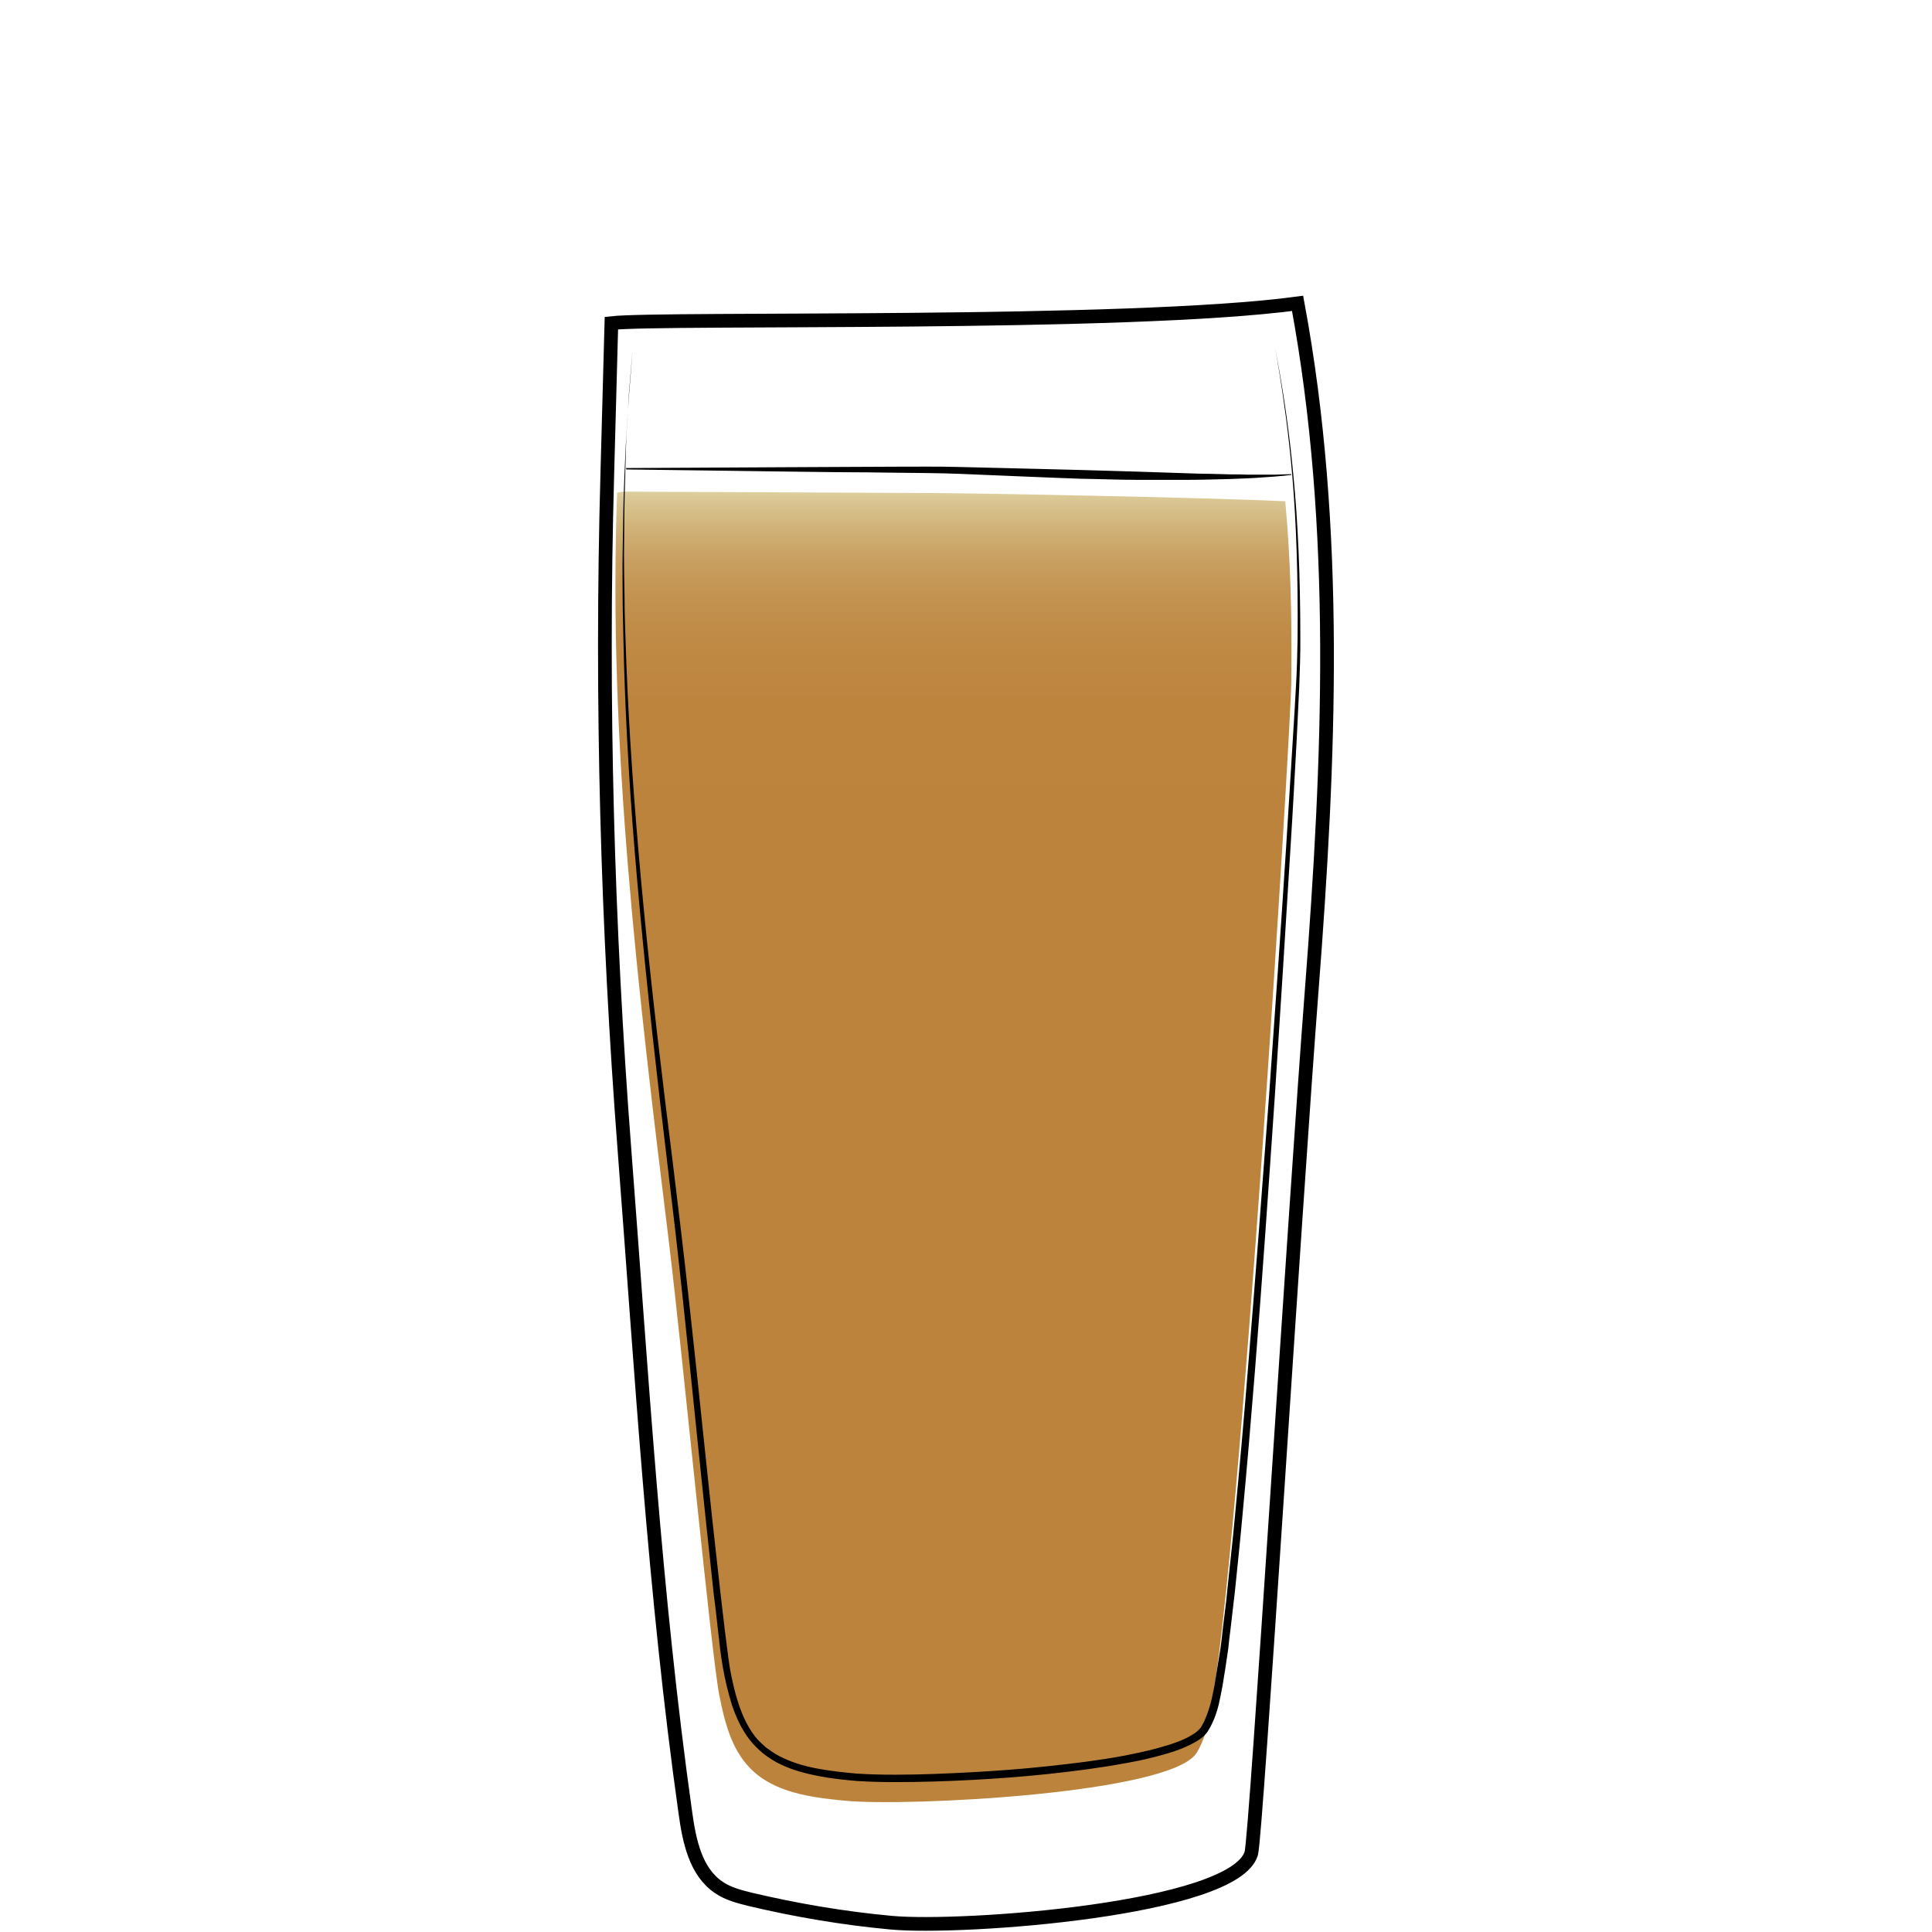
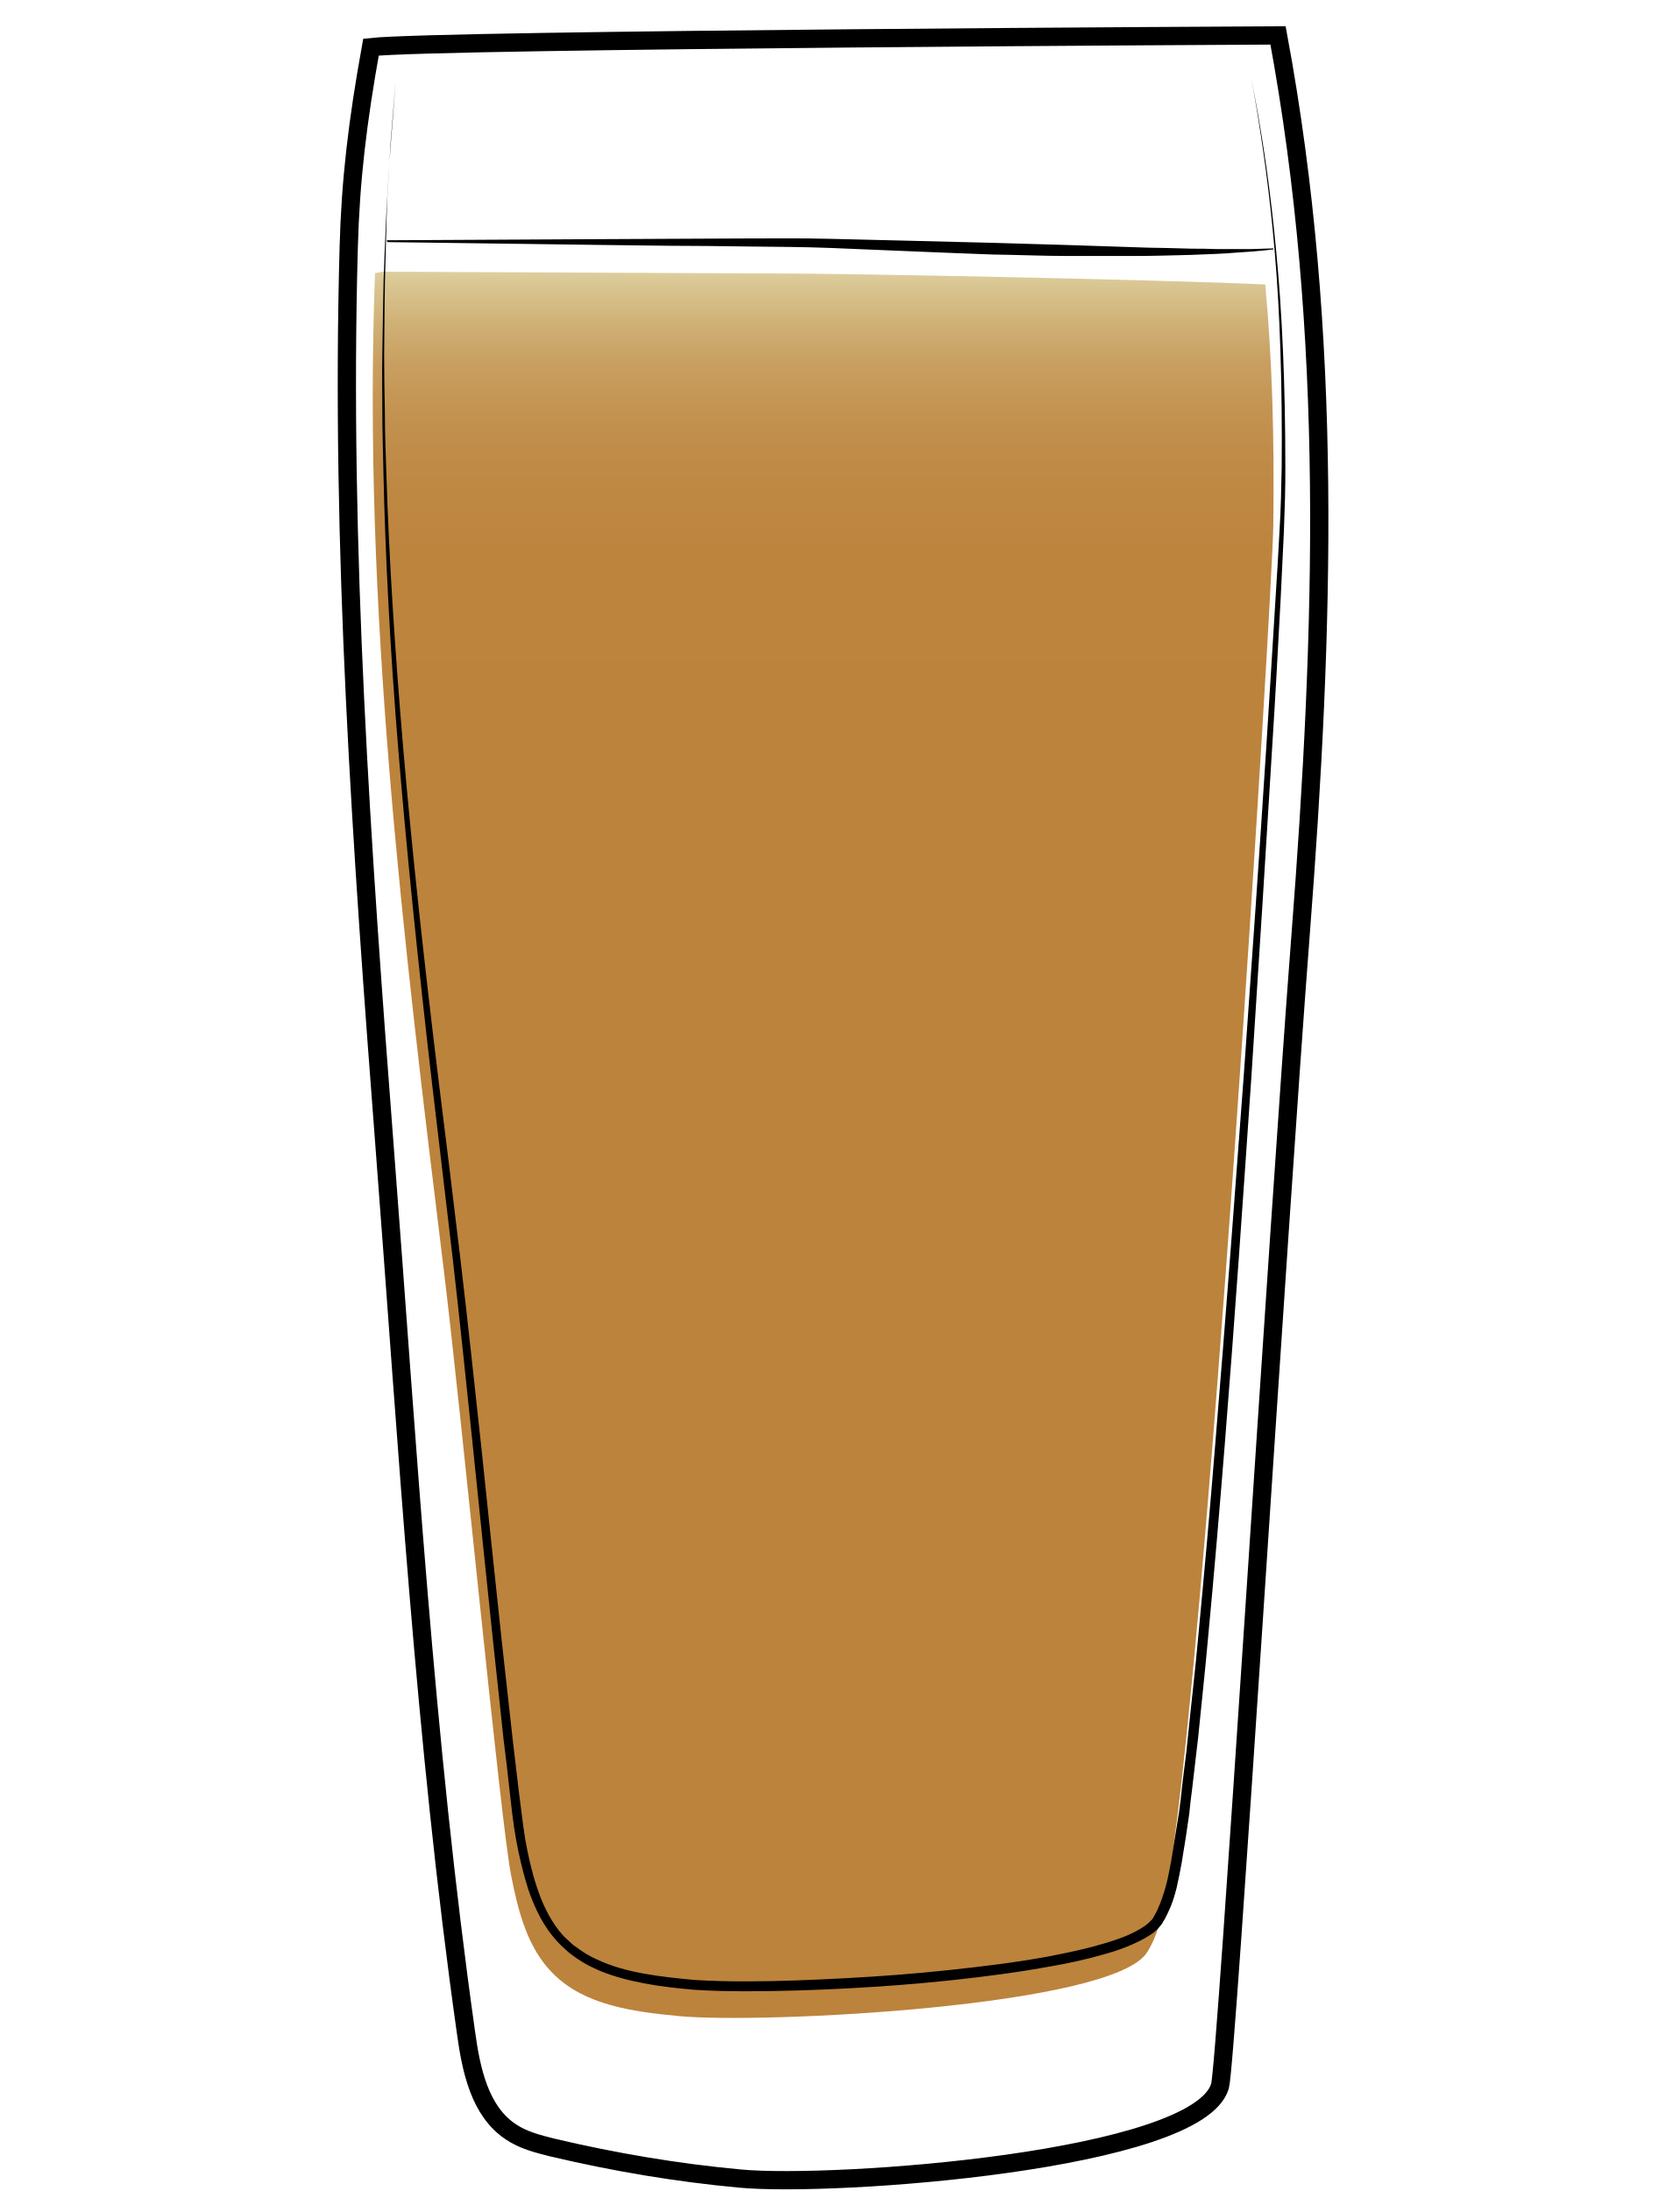
- <svg xmlns="http://www.w3.org/2000/svg" id="Layer_1" viewBox="0 0 705 705">
-   <style>.st0,.st1{fill:none}.st1{stroke:#000;stroke-width:5;stroke-miterlimit:10}.st2{opacity:.9;fill:url(#SVGID_1_);enable-background:new}.st3{fill:url(#SVGID_2_)}</style>
-   <path class="st0" d="M122.5 0h460v705h-460V0z" />
-   <path class="st1" d="M6711.1-565.6c.3 38.5.2 82.4-5.7 120.5-2.3 14.7-3.7 31.7-10.6 44.9-9.4 17.9-18.6 35.9-34 49.5-5.5 4.9-11.5 9.2-17.9 12.8-4.2 2.3-15.3 5.1-15.9 10.8-.4 3.6 3.8 5.7 6.9 7.6 6.9 4.3 10.9 12.3 11.6 20.4 1.5 15.4-5.6 30.7-18.9 38.8-.8.5-1.6 1-1.9 1.8-.7 2.1 2.1 3.4 4.2 3.8 12.1 2.1 24 5 35.7 8.7 7.7 2.4 24.3 10.6 12 18.5-7.7 4.9-17 6.2-26 7.3-24.7 3.1-49.7 6.2-74.5 3.9-5.6-.5-11.2-1.4-16.8-2.2l-22.5-3.3c-5.3-.8-11.8-2.7-12.7-7.9-1.7-10.2 16.6-15.1 23.6-17.2 4.9-1.5 36.5-4.6 35.6-9.3-.5-2.4-2.8-3.9-4.8-5.4-8.9-6.4-15-16.4-16.6-27.2-1.6-10.8 1.3-22.2 7.9-30.9 2.2-2.9 4.9-6 4.4-9.6-.2-1.5-1-2.9-2-4.1-5.1-6.7-15.9-9.5-22.8-14.7-7.9-6-15.2-12.8-21.6-20.4-12.5-14.5-22.1-31.5-27.6-49.9-5.2-17.2-6.9-35.3-8.2-53.2-2.3-31-3.6-62-3.8-93.1 20.2-2.4 42-1.8 62.4-1.4 52.8 1.1 160.5-1.6 160.5.5z" />
-   <path d="M6584.5-250.7v1.9c0 .6.1 1.3.6 1.9.4.6 1.2.8 2.2.8 2.1-.1 4.5-.2 7.1-.2 1.3 0 2.7-.1 4-.1 1.4-.1 2.8-.1 4.1-.2 1.4-.1 2.8-.1 4.1-.2 1.4-.1 2.7-.1 4-.2 2.6-.1 5-.2 7.1-.3 2-.1 3.7-.6 4.6-1.3.4-.4.7-.8.8-1.1.1-.3.2-.5.2-.5v.5c-.1.3-.2.8-.6 1.3s-1.1 1-1.9 1.4-1.8.7-2.8.8c-2.1.4-4.5.7-7.1.9-1.3.1-2.7.3-4 .4-1.4.1-2.8.2-4.2.2-1.4 0-2.8.1-4.2.1h-4.1c-2.6-.1-5.1-.2-7.2-.4-.5-.1-1.1-.1-1.6-.4-.5-.3-.9-.7-1.1-1.1-.4-.9-.4-1.7-.3-2.3s.2-1.1.3-1.4c-.1-.3 0-.5 0-.5zm-.4-84.6s.6.2 1.6.5c.5.2 1.2.3 1.9.5s1.6.4 2.4.5c.9.2 1.9.3 2.9.5 1 .1 2.1.2 3.3.3 1.1.1 2.3.1 3.5.2h3.6c1.2 0 2.5 0 3.7-.1 1.2 0 2.4-.1 3.6-.1 2.3-.1 4.5-.1 6.3-.3 1.8-.2 3.2-.6 4.1-1.2.4-.3.8-.6 1-.8l.3-.3s-.1.1-.2.4c-.2.3-.4.6-.8 1-.8.8-2.3 1.6-4.2 2-.9.2-2 .4-3 .5-1.1.1-2.2.3-3.3.4l-3.6.3c-1.2.1-2.5.1-3.7.2-1.3 0-2.5 0-3.7-.1-.6 0-1.2-.1-1.8-.1-.6-.1-1.2-.1-1.8-.2-1.2-.1-2.3-.4-3.4-.6-.5-.1-1-.3-1.5-.4-.5-.2-1-.3-1.4-.4-1.8-.6-3.2-1.3-4.2-1.8-1-.6-1.6-.9-1.6-.9zM6534-233.2l.3.3c.2.2.5.4 1 .6.9.5 2.3 1 4.2 1.4 1.9.4 4.2.7 6.8 1.1 2.6.4 5.6.7 8.9 1.1 3.3.3 6.8.7 10.6 1 3.7.3 7.7.5 11.8.7 8.2.3 17 .5 25.7.6 4.4.1 8.8.1 13.1.2 4.3 0 8.5.1 12.6 0s8-.4 11.7-.8c3.7-.5 7.2-1.1 10.4-1.7 6.4-1.4 11.6-3 15.2-4.3 1.8-.7 3.2-1.2 4.2-1.6l1.5-.6s-.5.2-1.4.7c-.9.4-2.3 1.1-4.1 1.8-3.5 1.5-8.7 3.5-15.1 5.1s-14.1 2.9-22.3 3.2c-4.1.2-8.4.2-12.7.2-4.3 0-8.7-.1-13.1-.1-4.4-.1-8.8-.2-13.1-.3-4.3-.1-8.6-.4-12.7-.6-4.1-.3-8.1-.6-11.8-1-3.8-.4-7.3-.8-10.6-1.3-1.6-.3-3.2-.5-4.7-.7-1.5-.3-2.9-.5-4.2-.8-2.6-.5-4.9-1-6.8-1.5s-3.3-1.1-4.1-1.7c-.4-.3-.7-.5-.9-.7-.3-.2-.4-.3-.4-.3z" />
-   <linearGradient id="SVGID_1_" gradientUnits="userSpaceOnUse" x1="6501.3" y1="1150.789" x2="6707.2" y2="1150.789" gradientTransform="matrix(1 0 0 -1 0 707)">
-     <stop offset=".018" stop-color="#801fe3" />
-     <stop offset="1" stop-color="#b7a7ff" />
+ <svg xmlns="http://www.w3.org/2000/svg" version="1.1" id="Layer_1" x="0px" y="0px" viewBox="0 0 460 600" style="enable-background:new 0 0 460 600;" xml:space="preserve">
+   <style type="text/css">
+ 	.st0{fill:none;stroke:#000000;stroke-width:5;stroke-miterlimit:10;}
+ 	.st1{opacity:0.9;fill:url(#SVGID_1_);enable-background:new    ;}
+ 	.st2{fill:url(#SVGID_2_);}
+ </style>
+   <path class="st0" d="M6588.6-670.6c0.3,38.5,0.2,82.4-5.7,120.5c-2.3,14.7-3.7,31.7-10.6,44.9c-9.4,17.9-18.6,35.9-34,49.5  c-5.5,4.9-11.5,9.2-17.9,12.8c-4.2,2.3-15.3,5.1-15.9,10.8c-0.4,3.6,3.8,5.7,6.9,7.6c6.9,4.3,10.9,12.3,11.6,20.4  c1.5,15.4-5.6,30.7-18.9,38.8c-0.8,0.5-1.6,1-1.9,1.8c-0.7,2.1,2.1,3.4,4.2,3.8c12.1,2.1,24,5,35.7,8.7c7.7,2.4,24.3,10.6,12,18.5  c-7.7,4.9-17,6.2-26,7.3c-24.7,3.1-49.7,6.2-74.5,3.9c-5.6-0.5-11.2-1.4-16.8-2.2l-22.5-3.3c-5.3-0.8-11.8-2.7-12.7-7.9  c-1.7-10.2,16.6-15.1,23.6-17.2c4.9-1.5,36.5-4.6,35.6-9.3c-0.5-2.4-2.8-3.9-4.8-5.4c-8.9-6.4-15-16.4-16.6-27.2  c-1.6-10.8,1.3-22.2,7.9-30.9c2.2-2.9,4.9-6,4.4-9.6c-0.2-1.5-1-2.9-2-4.1c-5.1-6.7-15.9-9.5-22.8-14.7c-7.9-6-15.2-12.8-21.6-20.4  c-12.5-14.5-22.1-31.5-27.6-49.9c-5.2-17.2-6.9-35.3-8.2-53.2c-2.3-31-3.6-62-3.8-93.1c20.2-2.4,42-1.8,62.4-1.4  C6480.9-670,6588.6-672.7,6588.6-670.6L6588.6-670.6z" />
+   <path d="M6462-355.7v1.9c0,0.6,0.1,1.3,0.6,1.9c0.4,0.6,1.2,0.8,2.2,0.8c2.1-0.1,4.5-0.2,7.1-0.2c1.3,0,2.7-0.1,4-0.1  c1.4-0.1,2.8-0.1,4.1-0.2c1.4-0.1,2.8-0.1,4.1-0.2c1.4-0.1,2.7-0.1,4-0.2c2.6-0.1,5-0.2,7.1-0.3c2-0.1,3.7-0.6,4.6-1.3  c0.4-0.4,0.7-0.8,0.8-1.1c0.1-0.3,0.2-0.5,0.2-0.5v0.5c-0.1,0.3-0.2,0.8-0.6,1.3s-1.1,1-1.9,1.4c-0.8,0.4-1.8,0.7-2.8,0.8  c-2.1,0.4-4.5,0.7-7.1,0.9c-1.3,0.1-2.7,0.3-4,0.4c-1.4,0.1-2.8,0.2-4.2,0.2c-1.4,0-2.8,0.1-4.2,0.1h-4.1c-2.6-0.1-5.1-0.2-7.2-0.4  c-0.5-0.1-1.1-0.1-1.6-0.4s-0.9-0.7-1.1-1.1c-0.4-0.9-0.4-1.7-0.3-2.3s0.2-1.1,0.3-1.4C6461.9-355.5,6462-355.7,6462-355.7  L6462-355.7z M6461.6-440.3c0,0,0.6,0.2,1.6,0.5c0.5,0.2,1.2,0.3,1.9,0.5s1.6,0.4,2.4,0.5c0.9,0.2,1.9,0.3,2.9,0.5  c1,0.1,2.1,0.2,3.3,0.3c1.1,0.1,2.3,0.1,3.5,0.2h3.6c1.2,0,2.5,0,3.7-0.1c1.2,0,2.4-0.1,3.6-0.1c2.3-0.1,4.5-0.1,6.3-0.3  c1.8-0.2,3.2-0.6,4.1-1.2c0.4-0.3,0.8-0.6,1-0.8l0.3-0.3c0,0-0.1,0.1-0.2,0.4c-0.2,0.3-0.4,0.6-0.8,1c-0.8,0.8-2.3,1.6-4.2,2  c-0.9,0.2-2,0.4-3,0.5c-1.1,0.1-2.2,0.3-3.3,0.4l-3.6,0.3c-1.2,0.1-2.5,0.1-3.7,0.2c-1.3,0-2.5,0-3.7-0.1c-0.6,0-1.2-0.1-1.8-0.1  c-0.6-0.1-1.2-0.1-1.8-0.2c-1.2-0.1-2.3-0.4-3.4-0.6c-0.5-0.1-1-0.3-1.5-0.4c-0.5-0.2-1-0.3-1.4-0.4c-1.8-0.6-3.2-1.3-4.2-1.8  C6462.2-440,6461.6-440.3,6461.6-440.3L6461.6-440.3z M6411.5-338.2l0.3,0.3c0.2,0.2,0.5,0.4,1,0.6c0.9,0.5,2.3,1,4.2,1.4  c1.9,0.4,4.2,0.7,6.8,1.1c2.6,0.4,5.6,0.7,8.9,1.1c3.3,0.3,6.8,0.7,10.6,1c3.7,0.3,7.7,0.5,11.8,0.7c8.2,0.3,17,0.5,25.7,0.6  c4.4,0.1,8.8,0.1,13.1,0.2c4.3,0,8.5,0.1,12.6,0s8-0.4,11.7-0.8c3.7-0.5,7.2-1.1,10.4-1.7c6.4-1.4,11.6-3,15.2-4.3  c1.8-0.7,3.2-1.2,4.2-1.6l1.5-0.6c0,0-0.5,0.2-1.4,0.7c-0.9,0.4-2.3,1.1-4.1,1.8c-3.5,1.5-8.7,3.5-15.1,5.1  c-6.4,1.6-14.1,2.9-22.3,3.2c-4.1,0.2-8.4,0.2-12.7,0.2c-4.3,0-8.7-0.1-13.1-0.1c-4.4-0.1-8.8-0.2-13.1-0.3  c-4.3-0.1-8.6-0.4-12.7-0.6c-4.1-0.3-8.1-0.6-11.8-1c-3.8-0.4-7.3-0.8-10.6-1.3c-1.6-0.3-3.2-0.5-4.7-0.7c-1.5-0.3-2.9-0.5-4.2-0.8  c-2.6-0.5-4.9-1-6.8-1.5s-3.3-1.1-4.1-1.7c-0.4-0.3-0.7-0.5-0.9-0.7C6411.6-338.1,6411.5-338.2,6411.5-338.2L6411.5-338.2z" />
+   <linearGradient id="SVGID_1_" gradientUnits="userSpaceOnUse" x1="6378.8" y1="-1055.789" x2="6584.7" y2="-1055.789" gradientTransform="matrix(1 0 0 1 0 507)">
+     <stop offset="1.800000e-02" style="stop-color:#801FE3" />
+     <stop offset="1" style="stop-color:#B7A7FF" />
  </linearGradient>
-   <path class="st2" d="M6501.3-537.4c1.4 24.4 2.7 48.8 4.1 73.2.4 7.9.9 15.9 2.2 23.7 1.8 11.1 5.4 21.8 8.9 32.5 3 9.1 6 18.2 11.1 26.3 17.8 28.1 51.5 32.7 81.9 31.3 10.6-.5 21.3-1.5 31.5-4.7 66.9-21.3 65.2-117 66.1-172.7 0-2.6.1-5.1.1-7.7-68.7 2.2-137.5 4-205.9-1.9z" />
-   <path d="M6496.2-557.1s.6 8.1 1.5 22.2c.5 7.1 1 15.6 1.7 25.5.6 9.8 1.4 20.9 2.1 33.1.4 6.1.7 12.4 1.3 18.9.5 6.5 1.4 13.2 3 19.9 1.6 6.7 3.7 13.5 6 20.4 2.4 6.9 4.5 14 7.5 20.9.8 1.7 1.5 3.4 2.4 5.1.9 1.6 1.8 3.3 2.8 4.8 1.1 1.6 2.2 3.1 3.4 4.7 1.2 1.4 2.5 2.8 3.7 4.3 5.3 5.5 11.7 10 18.8 13.2 7.1 3.3 14.8 5.4 22.6 6.6 7.9 1.3 15.9 1.7 23.9 1.7 8-.1 16.1-.4 24-1.5 3.9-.5 7.9-1.2 11.7-2.2 1-.3 1.9-.5 2.8-.8l.7-.2h.1l.2-.1.4-.1 1.4-.5 2.8-1c.5-.2.9-.3 1.4-.5l1.3-.6c7.1-3.1 13.7-7.4 19.4-12.5 5.7-5.1 10.5-11.1 14.4-17.5 4-6.3 7.1-13.1 9.7-19.8 2.6-6.8 4.6-13.6 6.3-20.3 3.2-13.5 5-26.5 6.2-38.5 1.1-12.1 1.7-23.2 2-33 .3-9.9.5-18.4.7-25.5.2-14.2.4-22.2.4-22.2s0 2 .1 5.8c0 3.8.1 9.4.2 16.4 0 7.1 0 15.7-.2 25.5-.1 9.9-.5 21-1.5 33.1s-2.6 25.2-5.7 38.9c-1.6 6.8-3.6 13.7-6.1 20.6s-5.7 13.8-9.8 20.3c-4 6.5-9 12.7-14.8 18.1-5.9 5.4-12.7 9.8-20.2 13.1l-1.4.6c-.5.2-.9.4-1.4.5l-2.8 1-1.4.5-.4.1-.2.1-.2.1-.7.2c-1 .3-2 .6-2.9.8-3.9 1-8 1.8-12 2.4-8.1 1.1-16.2 1.5-24.4 1.6-8.2 0-16.3-.5-24.4-1.8-8-1.3-16-3.5-23.3-7-7.4-3.4-14.1-8.1-19.6-13.9-1.3-1.5-2.6-3.1-3.9-4.6-1.1-1.6-2.2-3.2-3.3-4.7-2.2-3.4-3.9-6.8-5.4-10.4-3-7.1-5.2-14.2-7.5-21.2-2.2-7-4.3-13.9-5.8-20.7-1.6-6.9-2.4-13.6-2.8-20.2-.5-6.6-.7-12.9-1-18.9-.6-12.1-1.1-23.2-1.6-33.1-.5-9.9-.8-18.4-1.2-25.5-.7-14.2-1-22.2-1-22.2z" />
-   <path d="M6496.6-541.7s.8 0 2.4.1 3.8.2 6.7.3c2.9.2 6.4.3 10.5.5 4 .2 8.6.3 13.6.5s10.4.3 16.1.5 11.7.2 17.9.4c6.2.1 12.6.1 19.2.2 6.5.1 13.2 0 19.8.1 6.6 0 13.3 0 19.8-.1s13-.1 19.2-.2c12.5-.1 24.1-.2 34-.3 10-.1 18.3-.1 24.1-.1h9.1s-.8.1-2.4.2c-1.6.1-3.8.2-6.7.4-5.8.3-14.1.8-24.1 1.3s-21.6.9-34 1.3c-6.2.1-12.7.4-19.2.4-6.5.1-13.2.1-19.8.2-6.6 0-13.3 0-19.8-.2-6.5-.1-13-.3-19.2-.4-6.2-.2-12.3-.4-18-.8-2.9-.2-5.6-.3-8.3-.5-2.7-.2-5.3-.4-7.8-.5-2.5-.2-4.9-.3-7.1-.5-2.3-.2-4.4-.4-6.4-.6-4-.4-7.6-.7-10.4-1-2.9-.3-5.2-.6-6.7-.7-1.7-.4-2.5-.5-2.5-.5z" />
-   <linearGradient id="SVGID_2_" gradientUnits="userSpaceOnUse" x1="347.937" y1="527.643" x2="347.937" y2="49.435" gradientTransform="matrix(1 0 0 -1 0 707)">
-     <stop offset="0" stop-color="#ddcf9e" />
-     <stop offset=".007" stop-color="#d9c693" />
-     <stop offset=".028" stop-color="#d0b278" />
-     <stop offset=".051" stop-color="#c9a062" />
-     <stop offset=".079" stop-color="#c39351" />
-     <stop offset=".113" stop-color="#bf8a45" />
-     <stop offset=".16" stop-color="#bd843e" />
-     <stop offset=".286" stop-color="#bc833c" />
-     <stop offset=".386" stop-color="#bc833c" />
-     <stop offset=".995" stop-color="#bc833c" />
+   <path class="st1" d="M6378.8-642.4c1.4,24.4,2.7,48.8,4.1,73.2c0.4,7.9,0.9,15.9,2.2,23.7c1.8,11.1,5.4,21.8,8.9,32.5  c3,9.1,6,18.2,11.1,26.3c17.8,28.1,51.5,32.7,81.9,31.3c10.6-0.5,21.3-1.5,31.5-4.7c66.9-21.3,65.2-117,66.1-172.7  c0-2.6,0.1-5.1,0.1-7.7C6516-638.3,6447.2-636.5,6378.8-642.4L6378.8-642.4z" />
+   <path d="M6373.7-662.1c0,0,0.6,8.1,1.5,22.2c0.5,7.1,1,15.6,1.7,25.5c0.6,9.8,1.4,20.9,2.1,33.1c0.4,6.1,0.7,12.4,1.3,18.9  c0.5,6.5,1.4,13.2,3,19.9c1.6,6.7,3.7,13.5,6,20.4c2.4,6.9,4.5,14,7.5,20.9c0.8,1.7,1.5,3.4,2.4,5.1c0.9,1.6,1.8,3.3,2.8,4.8  c1.1,1.6,2.2,3.1,3.4,4.7c1.2,1.4,2.5,2.8,3.7,4.3c5.3,5.5,11.7,10,18.8,13.2c7.1,3.3,14.8,5.4,22.6,6.6c7.9,1.3,15.9,1.7,23.9,1.7  c8-0.1,16.1-0.4,24-1.5c3.9-0.5,7.9-1.2,11.7-2.2c1-0.3,1.9-0.5,2.8-0.8l0.7-0.2h0.1l0.2-0.1l0.4-0.1l1.4-0.5l2.8-1  c0.5-0.2,0.9-0.3,1.4-0.5l1.3-0.6c7.1-3.1,13.7-7.4,19.4-12.5c5.7-5.1,10.5-11.1,14.4-17.5c4-6.3,7.1-13.1,9.7-19.8  c2.6-6.8,4.6-13.6,6.3-20.3c3.2-13.5,5-26.5,6.2-38.5c1.1-12.1,1.7-23.2,2-33c0.3-9.9,0.5-18.4,0.7-25.5c0.2-14.2,0.4-22.2,0.4-22.2  s0,2,0.1,5.8c0,3.8,0.1,9.4,0.2,16.4c0,7.1,0,15.7-0.2,25.5c-0.1,9.9-0.5,21-1.5,33.1c-1,12.1-2.6,25.2-5.7,38.9  c-1.6,6.8-3.6,13.7-6.1,20.6c-2.5,6.9-5.7,13.8-9.8,20.3c-4,6.5-9,12.7-14.8,18.1c-5.9,5.4-12.7,9.8-20.2,13.1l-1.4,0.6  c-0.5,0.2-0.9,0.4-1.4,0.5l-2.8,1l-1.4,0.5l-0.4,0.1l-0.2,0.1l-0.2,0.1l-0.7,0.2c-1,0.3-2,0.6-2.9,0.8c-3.9,1-8,1.8-12,2.4  c-8.1,1.1-16.2,1.5-24.4,1.6c-8.2,0-16.3-0.5-24.4-1.8c-8-1.3-16-3.5-23.3-7c-7.4-3.4-14.1-8.1-19.6-13.9c-1.3-1.5-2.6-3.1-3.9-4.6  c-1.1-1.6-2.2-3.2-3.3-4.7c-2.2-3.4-3.9-6.8-5.4-10.4c-3-7.1-5.2-14.2-7.5-21.2c-2.2-7-4.3-13.9-5.8-20.7  c-1.6-6.9-2.4-13.6-2.8-20.2c-0.5-6.6-0.7-12.9-1-18.9c-0.6-12.1-1.1-23.2-1.6-33.1c-0.5-9.9-0.8-18.4-1.2-25.5  C6374-654.1,6373.7-662.1,6373.7-662.1L6373.7-662.1z" />
+   <path d="M6374.1-646.7c0,0,0.8,0,2.4,0.1s3.8,0.2,6.7,0.3c2.9,0.2,6.4,0.3,10.5,0.5c4,0.2,8.6,0.3,13.6,0.5s10.4,0.3,16.1,0.5  s11.7,0.2,17.9,0.4c6.2,0.1,12.6,0.1,19.2,0.2c6.5,0.1,13.2,0,19.8,0.1c6.6,0,13.3,0,19.8-0.1s13-0.1,19.2-0.2  c12.5-0.1,24.1-0.2,34-0.3c10-0.1,18.3-0.1,24.1-0.1h9.1c0,0-0.8,0.1-2.4,0.2c-1.6,0.1-3.8,0.2-6.7,0.4c-5.8,0.3-14.1,0.8-24.1,1.3  s-21.6,0.9-34,1.3c-6.2,0.1-12.7,0.4-19.2,0.4c-6.5,0.1-13.2,0.1-19.8,0.2c-6.6,0-13.3,0-19.8-0.2c-6.5-0.1-13-0.3-19.2-0.4  c-6.2-0.2-12.3-0.4-18-0.8c-2.9-0.2-5.6-0.3-8.3-0.5c-2.7-0.2-5.3-0.4-7.8-0.5c-2.5-0.2-4.9-0.3-7.1-0.5c-2.3-0.2-4.4-0.4-6.4-0.6  c-4-0.4-7.6-0.7-10.4-1c-2.9-0.3-5.2-0.6-6.7-0.7C6374.9-646.6,6374.1-646.7,6374.1-646.7L6374.1-646.7z" />
+   <linearGradient id="SVGID_2_" gradientUnits="userSpaceOnUse" x1="225.425" y1="-432.6" x2="225.425" y2="45.608" gradientTransform="matrix(1 0 0 1 0 507)">
+     <stop offset="0" style="stop-color:#DDCF9E" />
+     <stop offset="7.000001e-03" style="stop-color:#D9C693" />
+     <stop offset="2.800000e-02" style="stop-color:#D0B278" />
+     <stop offset="5.100000e-02" style="stop-color:#C9A062" />
+     <stop offset="7.900000e-02" style="stop-color:#C39351" />
+     <stop offset="0.113" style="stop-color:#BF8A45" />
+     <stop offset="0.16" style="stop-color:#BD843E" />
+     <stop offset="0.286" style="stop-color:#BC833C" />
+     <stop offset="0.386" style="stop-color:#BC833C" />
+     <stop offset="0.995" style="stop-color:#BC833C" />
  </linearGradient>
-   <path class="st3" d="M337.3 179.9c-36.7-.2-73.3-.3-110-.5-.7.1-1.4.3-2.1.4-3.4 90.9 7.7 182.2 18.8 272.7 5.1 41.7 15.6 151.8 18.5 166.2 1.9 9.6 4.4 19.7 11.4 26.7 8.7 8.8 22.1 10.5 34.5 11.7 22.9 2.2 118.7-2.6 128.2-17.4 3-4.7 4.2-10.3 5.2-15.8 10.8-57.2 29.2-356.7 29.4-375 .3-24.3-.3-45.5-2.2-66-30.6-1.4-115.1-3-131.7-3z" />
-   <path class="st1" d="M473.5 110.7c15.3 82.4 11.6 166.9 5.2 250-6.4 83-20.3 309.4-22.1 315.6-6.1 20.5-105.5 27.7-131.4 25.3-17.3-1.6-34.5-4.5-51.4-8.5-4-1-8-2-11.4-4.3-8.6-5.7-10.9-17.1-12.3-27.3-11.3-80-16-161-22.2-241.5-6.3-82.1-8.6-164.5-6.3-246.8.5-18.4 1-36.8 1.5-55.3 19.4-2.1 188.3 1.2 250.4-7.2z" />
-   <path d="M231.1 124.1s-.4 4.7-1.1 13.4c-.2 2.2-.4 4.6-.6 7.3-.1 2.7-.3 5.6-.5 8.8s-.4 6.6-.5 10.2c-.1 3.6-.2 7.5-.3 11.6-.3 8.2-.3 17.2-.4 27.1 0 4.9.1 10.1.2 15.4 0 5.3.2 10.8.4 16.5.7 22.8 2.3 48.4 4.7 76.4 2.4 27.9 5.7 58.1 9.6 90 2 15.9 4 32.3 6 49.1 2 16.8 3.8 33.9 5.7 51.3 1.8 17.4 3.7 35.2 5.6 53.1l3 27c.5 4.5 1.1 9.1 1.6 13.6.6 4.5 1.1 9.1 1.8 13.6.8 4.5 1.8 9 3.2 13.2 1.4 4.3 3.3 8.4 6 11.9.7.9 1.4 1.7 2.2 2.4l1.3 1.2c.4.4.8.7 1.3 1 1.7 1.3 3.6 2.5 5.7 3.4 4 1.9 8.5 3.1 13 3.9 4.5.8 9.1 1.3 13.7 1.7 4.6.3 9.2.4 13.9.4 9.3 0 18.6-.4 27.9-.9s18.6-1.2 27.9-2.2 18.5-2.1 27.6-3.8c4.5-.9 9.1-1.8 13.5-3.1 2.2-.6 4.4-1.3 6.5-2.1s4.1-1.8 5.9-3c.9-.6 1.6-1.3 2.2-2 .1-.1.1-.1.2-.3l.2-.4c.2-.2.3-.5.4-.7.3-.5.5-.9.7-1.4.9-2 1.6-4.1 2.2-6.3s1-4.5 1.4-6.6c.4-2.3.7-4.6 1.1-6.8.4-2.3.7-4.5 1.1-6.8.3-2.3.6-4.5.8-6.8.5-4.5 1.2-9 1.6-13.6.9-9.1 2-18.1 2.8-27.1 1.7-17.9 3.3-35.7 4.7-53.2 2.9-34.9 5.4-68.7 7.8-100.8 2.3-32.1 4.4-62.4 6.2-90.4.9-14 1.7-27.4 2.5-40.2.4-6.4.8-12.6 1.1-18.6.2-3 .3-6 .4-8.9s.1-5.8.2-8.7c.2-22.8-.5-42.6-1.9-58.9s-3.3-29-4.7-37.7c-.7-4.3-1.3-7.6-1.7-9.9-.4-2.2-.6-3.4-.6-3.4s.2 1.1.6 3.4c.4 2.2 1 5.5 1.8 9.8 1.5 8.6 3.5 21.4 5 37.7 1.6 16.3 2.5 36.2 2.5 59 0 2.9 0 5.7-.1 8.7-.1 2.9-.2 5.9-.3 9-.3 6.1-.6 12.3-.9 18.7-.7 12.8-1.4 26.2-2.3 40.2-1.7 28-3.6 58.3-5.7 90.4-2.2 32.1-4.5 65.9-7.3 100.8-1.4 17.5-2.9 35.2-4.6 53.2-.8 9-1.8 18-2.7 27.1-.5 4.5-1.1 9.1-1.6 13.7-.3 2.3-.6 4.6-.8 6.9-.3 2.3-.7 4.5-1 6.8-.4 2.3-.7 4.5-1.1 6.8s-.9 4.6-1.4 6.9c-.6 2.3-1.3 4.6-2.4 6.8-.3.5-.5 1.1-.8 1.6-.2.3-.3.5-.5.8l-.2.4c-.1.1-.2.3-.3.4-.8 1.1-1.8 2-2.9 2.7-2.1 1.4-4.3 2.4-6.5 3.3-2.2.9-4.5 1.6-6.7 2.2-4.5 1.3-9.1 2.3-13.7 3.1-9.2 1.7-18.5 2.9-27.8 3.9s-18.7 1.7-28 2.2c-9.4.5-18.7.8-28.1.8-4.7 0-9.4-.1-14.1-.4-4.7-.4-9.3-.9-14-1.8-4.6-.9-9.3-2.1-13.7-4.2-2.2-1-4.2-2.3-6.2-3.8-.5-.4-1-.8-1.4-1.2l-1.3-1.2c-.9-.9-1.7-1.8-2.5-2.8-3-3.8-5-8.3-6.5-12.7-1.4-4.5-2.5-9.1-3.3-13.6-.8-4.6-1.3-9.2-1.8-13.7-.5-4.6-1-9.1-1.6-13.6-1-9.1-1.9-18.1-2.9-27.1-1.9-17.9-3.7-35.7-5.5-53.1-1.8-17.4-3.6-34.6-5.5-51.3-2-16.8-3.9-33.2-5.8-49.1-3.7-31.9-6.8-62.2-9.1-90.1-2.3-28-3.6-53.7-4.1-76.5-.1-5.7-.3-11.2-.3-16.5s-.1-10.5 0-15.4c.2-9.9.2-18.9.6-27.1.2-4.1.3-8 .5-11.6s.4-7 .6-10.2c.2-3.2.4-6.1.6-8.8.2-2.7.4-5.1.6-7.3.6-8.5 1-13.1 1-13.1z" />
-   <path d="M228.4 170.8s15.2-.1 37.9-.2c11.4-.1 24.7-.1 38.9-.2 7.1 0 14.5-.1 21.9-.1 7.5 0 15.1-.1 22.7.1 15.2.4 30.3.7 44.6 1.1 14.2.4 27.5.8 38.8 1.2 2.8.1 5.6.2 8.2.2 2.6.1 5 .1 7.4.2 2.3 0 4.5 0 6.5.1h9.9c1.3 0 2.4-.1 3.3-.1 1.8 0 2.7-.1 2.7-.1v.3l-2.7.3c-.9.1-2 .2-3.3.3s-2.8.2-4.4.3c-3.3.3-7.4.4-12 .6-4.6.1-9.9.3-15.5.3h-18.4c-6.5 0-13.4-.3-20.5-.4-14.2-.5-29.4-1.2-44.5-1.8-7.5-.3-15.1-.3-22.6-.4-7.5-.1-14.8-.2-21.9-.2-14.2-.2-27.5-.3-38.9-.5l-37.9-.5-.2-.5z" />
+   <path class="st2" d="M214.8,74.9c-36.7-0.2-73.3-0.3-110-0.5c-0.7,0.1-1.4,0.3-2.1,0.4c-3.4,90.9,7.7,182.2,18.8,272.7  c5.1,41.7,15.6,151.8,18.5,166.2c1.9,9.6,4.4,19.7,11.4,26.7c8.7,8.8,22.1,10.5,34.5,11.7c22.9,2.2,118.7-2.6,128.2-17.4  c3-4.7,4.2-10.3,5.2-15.8c10.8-57.2,29.2-356.7,29.4-375c0.3-24.3-0.3-45.5-2.2-66C315.9,76.5,231.4,74.9,214.8,74.9L214.8,74.9z" />
+   <path class="st0" d="M350,9.7c15.3,82.4,12.6,162.9,6.2,246c-6.4,83-20.3,309.4-22.1,315.6c-6.1,20.5-105.5,27.7-131.4,25.3  c-17.3-1.6-34.5-4.5-51.4-8.5c-4-1-8-2-11.4-4.3c-8.6-5.7-10.9-17.1-12.3-27.3c-11.3-80-16-161-22.2-241.5  c-6.3-82.1-12.2-165-9.9-247.3c0.5-18.4,2.4-34.3,6.1-54.8C121,10.8,350,9.7,350,9.7z" />
+   <path d="M108.6,19.1c0,0-0.4,4.7-1.1,13.4c-0.2,2.2-0.4,4.6-0.6,7.3c-0.1,2.7-0.3,5.6-0.5,8.8s-0.4,6.6-0.5,10.2  c-0.1,3.6-0.2,7.5-0.3,11.6c-0.3,8.2-0.3,17.2-0.4,27.1c0,4.9,0.1,10.1,0.2,15.4c0,5.3,0.2,10.8,0.4,16.5  c0.7,22.8,2.3,48.4,4.7,76.4c2.4,27.9,5.7,58.1,9.6,90c2,15.9,4,32.3,6,49.1c2,16.8,3.8,33.9,5.7,51.3c1.8,17.4,3.7,35.2,5.6,53.1  l3,27c0.5,4.5,1.1,9.1,1.6,13.6c0.6,4.5,1.1,9.1,1.8,13.6c0.8,4.5,1.8,9,3.2,13.2c1.4,4.3,3.3,8.4,6,11.9c0.7,0.9,1.4,1.7,2.2,2.4  l1.3,1.2c0.4,0.4,0.8,0.7,1.3,1c1.7,1.3,3.6,2.5,5.7,3.4c4,1.9,8.5,3.1,13,3.9c4.5,0.8,9.1,1.3,13.7,1.7c4.6,0.3,9.2,0.4,13.9,0.4  c9.3,0,18.6-0.4,27.9-0.9s18.6-1.2,27.9-2.2s18.5-2.1,27.6-3.8c4.5-0.9,9.1-1.8,13.5-3.1c2.2-0.6,4.4-1.3,6.5-2.1s4.1-1.8,5.9-3  c0.9-0.6,1.6-1.3,2.2-2c0.1-0.1,0.1-0.1,0.2-0.3l0.2-0.4c0.2-0.2,0.3-0.5,0.4-0.7c0.3-0.5,0.5-0.9,0.7-1.4c0.9-2,1.6-4.1,2.2-6.3  s1-4.5,1.4-6.6c0.4-2.3,0.7-4.6,1.1-6.8c0.4-2.3,0.7-4.5,1.1-6.8c0.3-2.3,0.6-4.5,0.8-6.8c0.5-4.5,1.2-9,1.6-13.6  c0.9-9.1,2-18.1,2.8-27.1c1.7-17.9,3.3-35.7,4.7-53.2c2.9-34.9,5.4-68.7,7.8-100.8c2.3-32.1,4.4-62.4,6.2-90.4  c0.9-14,1.7-27.4,2.5-40.2c0.4-6.4,0.8-12.6,1.1-18.6c0.2-3,0.3-6,0.4-8.9s0.1-5.8,0.2-8.7c0.2-22.8-0.5-42.6-1.9-58.9  s-3.3-29-4.7-37.7c-0.7-4.3-1.3-7.6-1.7-9.9c-0.4-2.2-0.6-3.4-0.6-3.4s0.2,1.1,0.6,3.4c0.4,2.2,1,5.5,1.8,9.8  c1.5,8.6,3.5,21.4,5,37.7c1.6,16.3,2.5,36.2,2.5,59c0,2.9,0,5.7-0.1,8.7c-0.1,2.9-0.2,5.9-0.3,9c-0.3,6.1-0.6,12.3-0.9,18.7  c-0.7,12.8-1.4,26.2-2.3,40.2c-1.7,28-3.6,58.3-5.7,90.4c-2.2,32.1-4.5,65.9-7.3,100.8c-1.4,17.5-2.9,35.2-4.6,53.2  c-0.8,9-1.8,18-2.7,27.1c-0.5,4.5-1.1,9.1-1.6,13.7c-0.3,2.3-0.6,4.6-0.8,6.9c-0.3,2.3-0.7,4.5-1,6.8c-0.4,2.3-0.7,4.5-1.1,6.8  s-0.9,4.6-1.4,6.9c-0.6,2.3-1.3,4.6-2.4,6.8c-0.3,0.5-0.5,1.1-0.8,1.6c-0.2,0.3-0.3,0.5-0.5,0.8l-0.2,0.4c-0.1,0.1-0.2,0.3-0.3,0.4  c-0.8,1.1-1.8,2-2.9,2.7c-2.1,1.4-4.3,2.4-6.5,3.3c-2.2,0.9-4.5,1.6-6.7,2.2c-4.5,1.3-9.1,2.3-13.7,3.1c-9.2,1.7-18.5,2.9-27.8,3.9  s-18.7,1.7-28,2.2c-9.4,0.5-18.7,0.8-28.1,0.8c-4.7,0-9.4-0.1-14.1-0.4c-4.7-0.4-9.3-0.9-14-1.8c-4.6-0.9-9.3-2.1-13.7-4.2  c-2.2-1-4.2-2.3-6.2-3.8c-0.5-0.4-1-0.8-1.4-1.2l-1.3-1.2c-0.9-0.9-1.7-1.8-2.5-2.8c-3-3.8-5-8.3-6.5-12.7  c-1.4-4.5-2.5-9.1-3.3-13.6c-0.8-4.6-1.3-9.2-1.8-13.7c-0.5-4.6-1-9.1-1.6-13.6c-1-9.1-1.9-18.1-2.9-27.1  c-1.9-17.9-3.7-35.7-5.5-53.1s-3.6-34.6-5.5-51.3c-2-16.8-3.9-33.2-5.8-49.1c-3.7-31.9-6.8-62.2-9.1-90.1c-2.3-28-3.6-53.7-4.1-76.5  c-0.1-5.7-0.3-11.2-0.3-16.5s-0.1-10.5,0-15.4c0.2-9.9,0.2-18.9,0.6-27.1c0.2-4.1,0.3-8,0.5-11.6s0.4-7,0.6-10.2  c0.2-3.2,0.4-6.1,0.6-8.8c0.2-2.7,0.4-5.1,0.6-7.3C108.2,23.7,108.6,19.1,108.6,19.1L108.6,19.1z" />
+   <path d="M105.9,65.8c0,0,15.2-0.1,37.9-0.2c11.4-0.1,24.7-0.1,38.9-0.2c7.1,0,14.5-0.1,21.9-0.1c7.5,0,15.1-0.1,22.7,0.1  c15.2,0.4,30.3,0.7,44.6,1.1c14.2,0.4,27.5,0.8,38.8,1.2c2.8,0.1,5.6,0.2,8.2,0.2c2.6,0.1,5,0.1,7.4,0.2c2.3,0,4.5,0,6.5,0.1h9.9  c1.3,0,2.4-0.1,3.3-0.1c1.8,0,2.7-0.1,2.7-0.1v0.3l-2.7,0.3c-0.9,0.1-2,0.2-3.3,0.3s-2.8,0.2-4.4,0.3c-3.3,0.3-7.4,0.4-12,0.6  c-4.6,0.1-9.9,0.3-15.5,0.3h-18.4c-6.5,0-13.4-0.3-20.5-0.4c-14.2-0.5-29.4-1.2-44.5-1.8c-7.5-0.3-15.1-0.3-22.6-0.4  c-7.5-0.1-14.8-0.2-21.9-0.2c-14.2-0.2-27.5-0.3-38.9-0.5l-37.9-0.5L105.9,65.8L105.9,65.8z" />
</svg>
